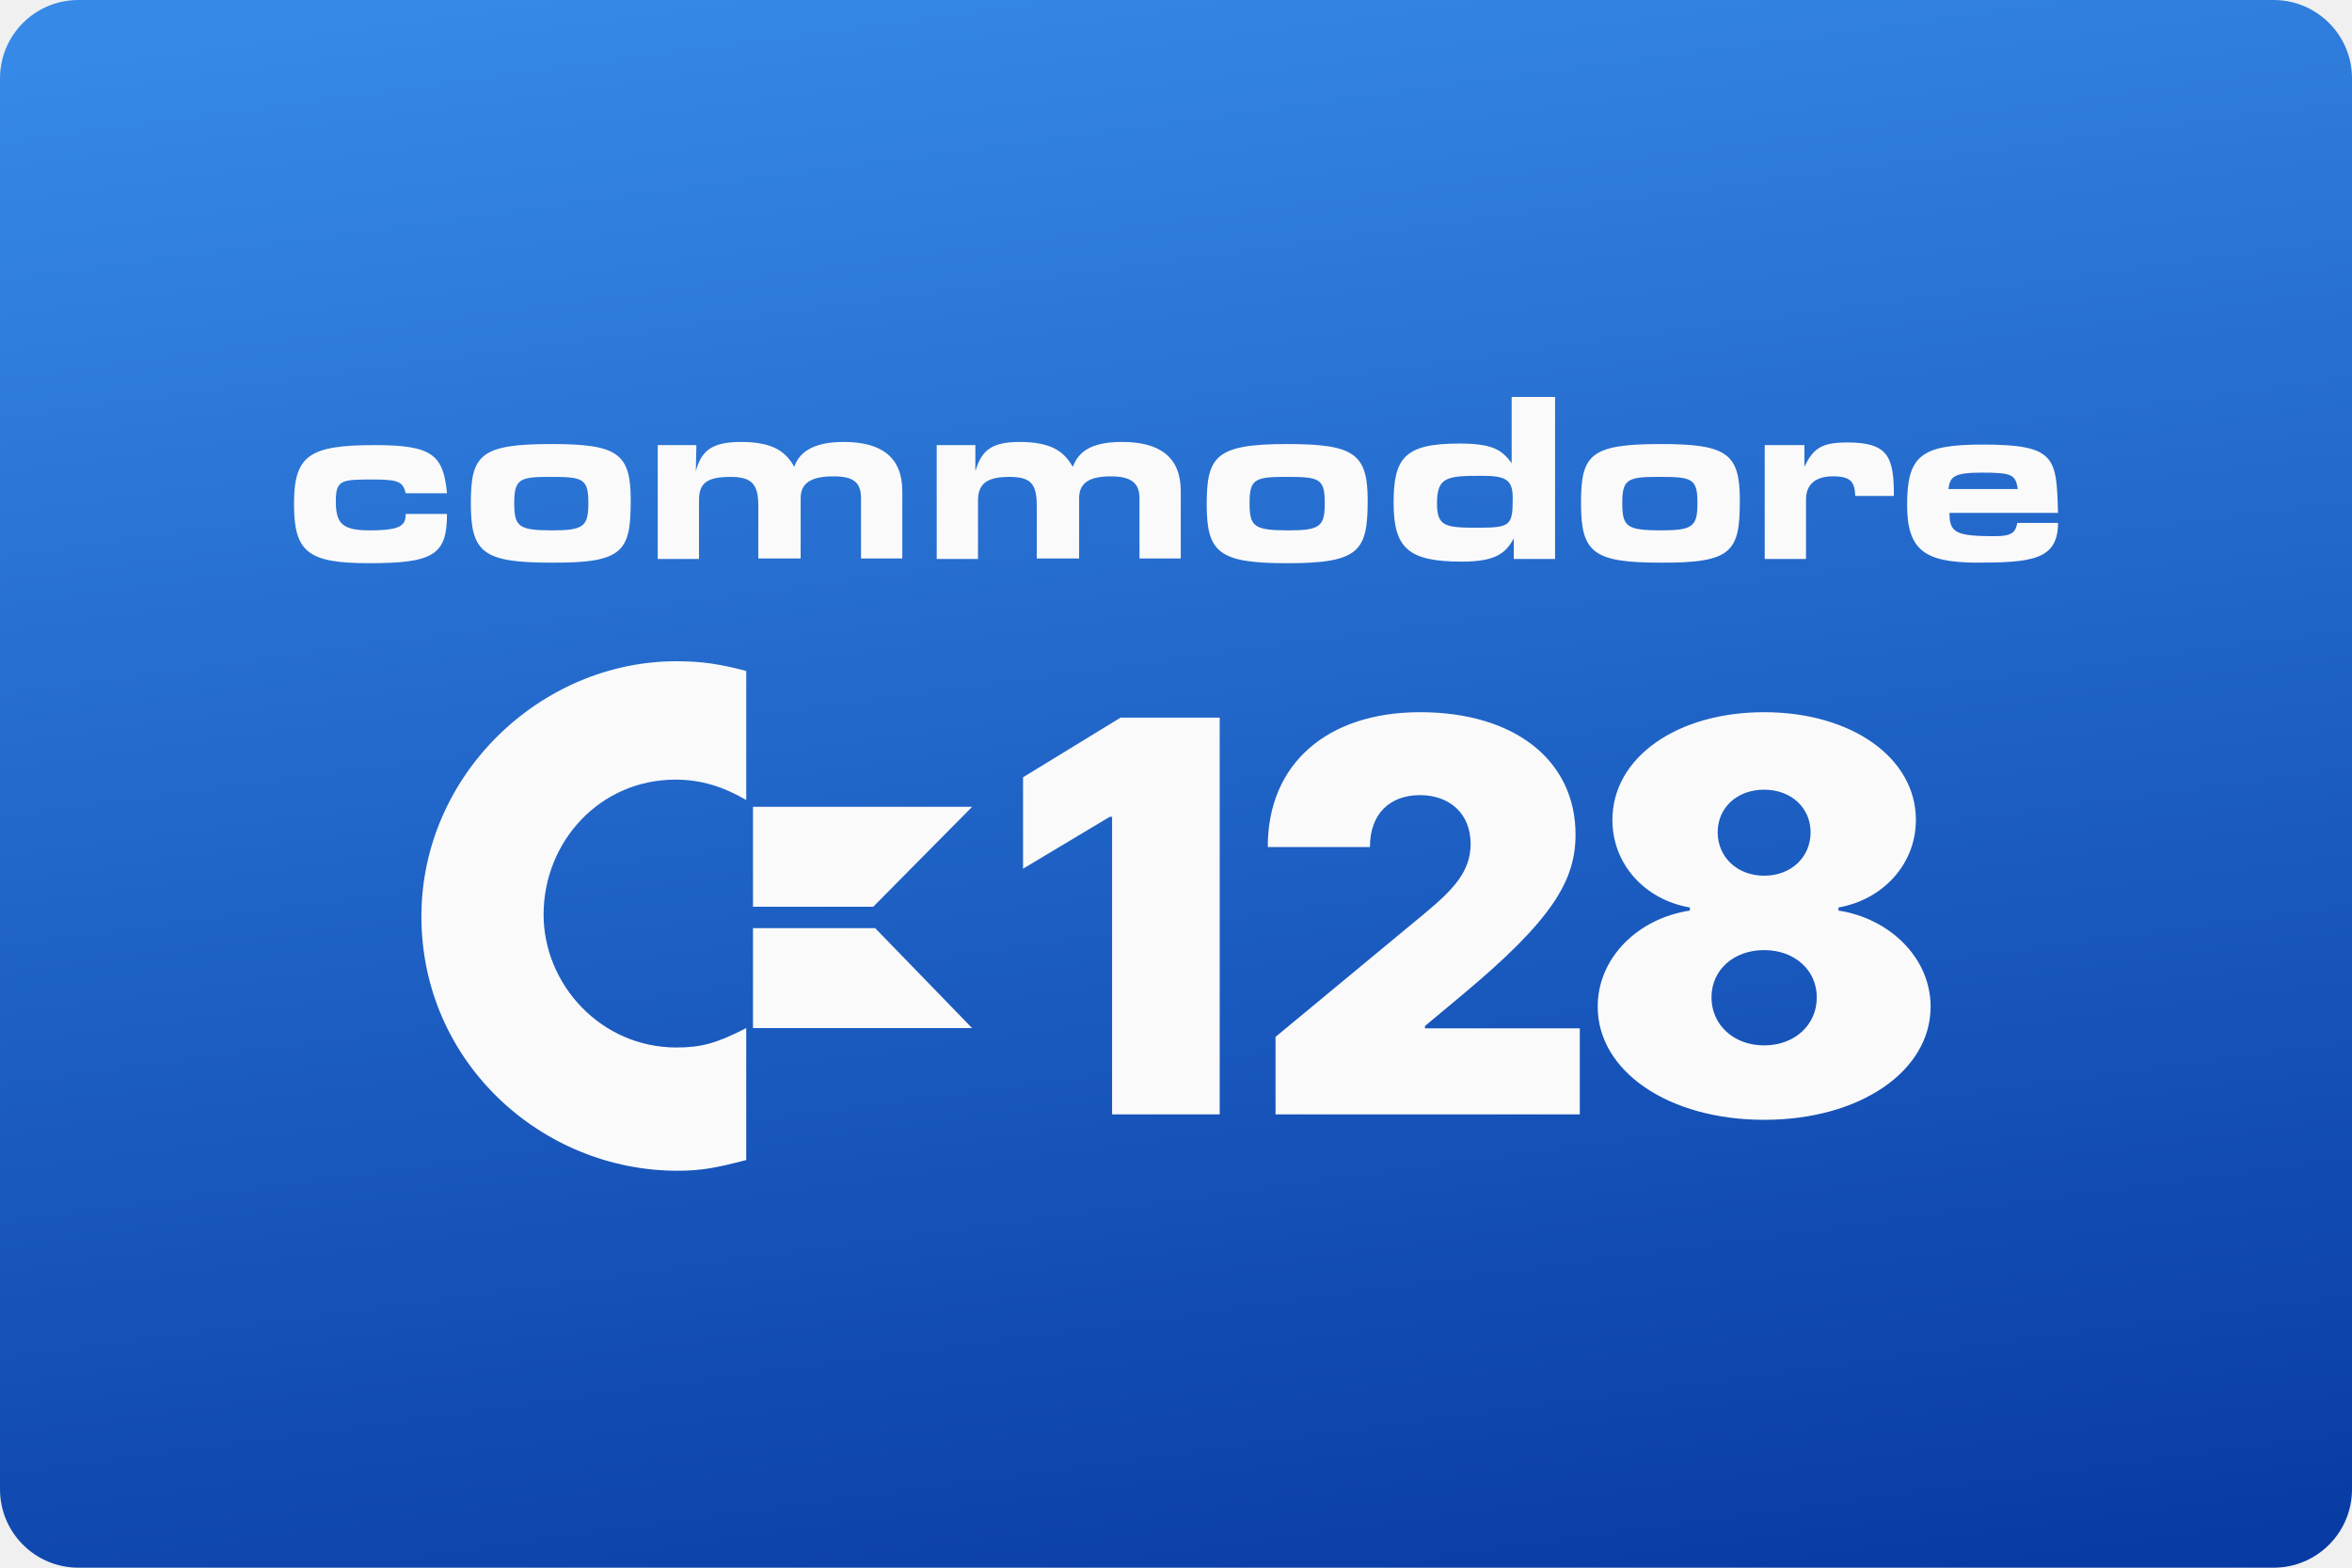
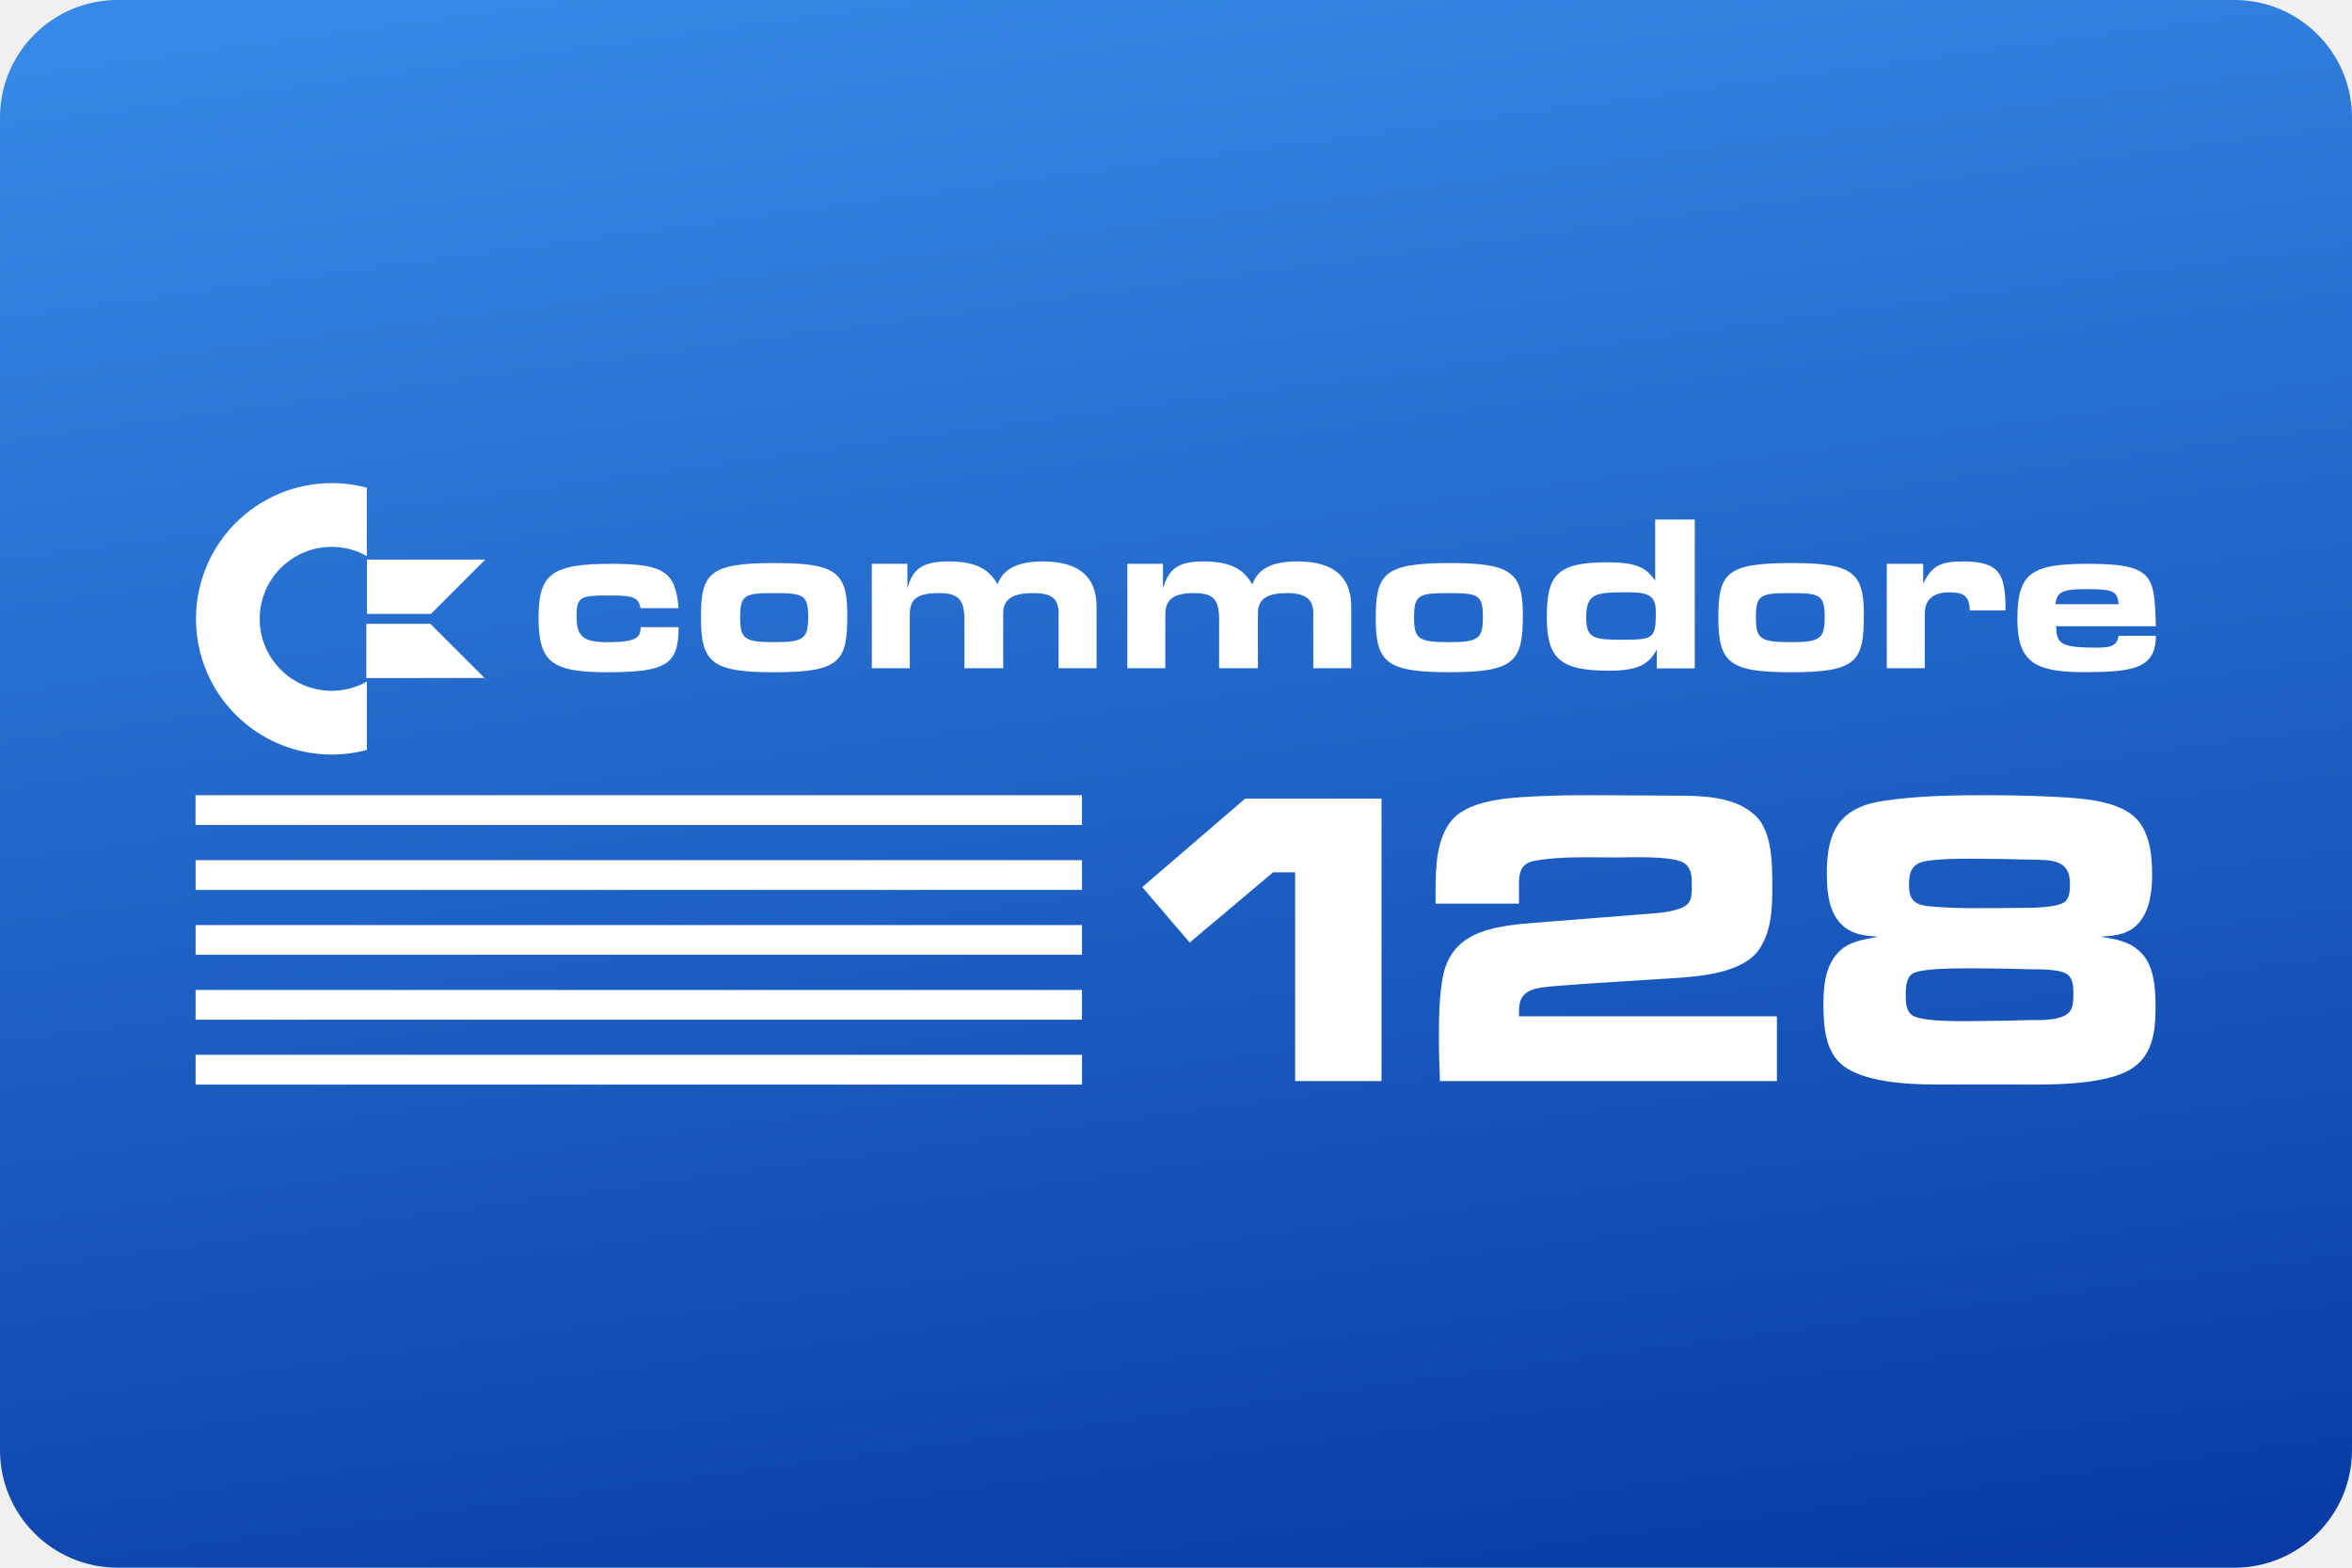
- <svg xmlns="http://www.w3.org/2000/svg" width="480" height="320" version="1.1" viewBox="0 0 127 84.667">
+ <svg xmlns="http://www.w3.org/2000/svg" width="480" height="320" version="1.1" viewBox="0 0 480 320" xml:space="preserve">
  <defs>
-     <linearGradient id="a" x1="26.427" x2="41.373" y2="110.82" gradientUnits="userSpaceOnUse">
+     <linearGradient id="a" x1="26.43" x2="41.37" y2="110.8" gradientTransform="scale(3.78)" gradientUnits="userSpaceOnUse">
      <stop stop-color="#3689e6" offset="0" />
      <stop stop-color="#002e99" offset="1" />
    </linearGradient>
  </defs>
-   <rect width="127" height="84.667" ry="4.233" fill="url(#a)" stroke-linecap="square" stroke-linejoin="round" stroke-width=".529" style="paint-order:stroke fill markers" />
-   <path d="m81.625 21.437v3.575c-0.515-0.686-0.972-1.058-2.83-1.058-2.973 0-3.545 0.8-3.545 3.203 0 2.46 0.8 3.175 3.688 3.175 1.829 0 2.373-0.458 2.801-1.259v1.116h2.23v-8.752zm-41.622 2.431c-1.687 0-2.145 0.572-2.43 1.573l0.029-1.401h-2.087v6.149h2.229v-3.175c0-0.944 0.457-1.258 1.715-1.258 1.172 0 1.487 0.429 1.487 1.573v2.832h2.287v-3.261c0-0.887 0.686-1.173 1.772-1.173 1.029 0 1.487 0.286 1.487 1.173v3.261h2.229v-3.633c0-1.831-1.115-2.66-3.173-2.66-1.772 0-2.429 0.658-2.658 1.345-0.457-0.801-1.115-1.345-2.887-1.345zm15.036 0c-1.629 0-2.058 0.572-2.373 1.573v-1.401h-2.087v6.149h2.23v-3.175c0-0.944 0.572-1.258 1.687-1.258 1.172 0 1.486 0.372 1.486 1.573v2.832h2.287v-3.261c0-0.887 0.658-1.173 1.715-1.173 1.029 0 1.544 0.314 1.544 1.173v3.261h2.23v-3.633c0-1.831-1.115-2.66-3.173-2.66-1.772 0-2.373 0.601-2.659 1.345-0.457-0.801-1.115-1.345-2.887-1.345zm44.709 0.028c-1.344 0-1.829 0.286-2.315 1.316v-1.173h-2.144v6.149h2.23v-3.204c0-0.829 0.514-1.258 1.458-1.258 0.943 0 1.172 0.286 1.2 1.058h2.087c0-2.088-0.286-2.889-2.516-2.889zm-69.979 0.086c-3.859 0-4.346 0.601-4.346 3.203 0 2.66 0.658 3.203 4.346 3.203 3.916 0.028 4.288-0.629 4.288-3.375 0-2.517-0.686-3.032-4.288-3.032zm39.735 0c-3.859 0-4.346 0.658-4.346 3.261 0 2.603 0.658 3.175 4.346 3.175 3.916 0 4.346-0.658 4.346-3.404 0-2.517-0.744-3.032-4.346-3.032zm20.153 0c-3.831 0-4.288 0.601-4.288 3.203 0 2.66 0.658 3.203 4.288 3.203 3.916 0.028 4.288-0.629 4.288-3.375 0-2.517-0.686-3.032-4.288-3.032zm17.409 0.028c-3.345 0-4.088 0.601-4.088 3.261 0 2.46 0.972 3.088 3.688 3.117 3.03 0 4.46-0.143 4.46-2.145h-2.201c-0.086 0.486-0.258 0.715-1.201 0.715-2.144 0-2.458-0.2-2.458-1.258h5.86c-0.086-2.975-0.086-3.69-4.059-3.69zm-86.846 0.029c-3.545 0-4.345 0.572-4.345 3.175 0 2.603 0.743 3.203 4.059 3.203 3.487 0 4.202-0.458 4.202-2.66h-2.23c0 0.601-0.229 0.887-1.944 0.887-1.486 0-1.829-0.372-1.829-1.574 0-1.173 0.314-1.173 2.087-1.173 1.315 0 1.544 0.143 1.687 0.744h2.23c-0.2-2.088-0.801-2.603-3.917-2.603zm86.76 1.487c1.629 0 1.858 0.086 1.972 0.887h-3.745c0.086-0.658 0.286-0.887 1.772-0.887zm-26.985 0.172c1.258 0 1.686 0.171 1.686 1.173 0 1.487-0.085 1.63-1.858 1.63-1.772 0-2.23-0.057-2.23-1.315 0-1.43 0.543-1.488 2.401-1.488zm-50.37 0.057c1.829 0 2.144 0.057 2.144 1.401 0 1.258-0.229 1.488-1.944 1.488-1.829 0-2.058-0.201-2.058-1.488 0-1.258 0.286-1.401 1.858-1.401zm39.764 0c1.829 0 2.143 0.057 2.143 1.401 0 1.258-0.228 1.488-1.944 1.488-1.887 0-2.116-0.201-2.116-1.488 0-1.258 0.286-1.401 1.916-1.401zm20.125 0c1.829 0 2.143 0.057 2.143 1.401 0 1.258-0.228 1.488-1.944 1.488-1.887 0-2.116-0.201-2.116-1.488 0-1.258 0.286-1.401 1.916-1.401zm-52.991 9.957c-7.33 0-13.769 6.133-13.769 13.785 0 7.862 6.492 13.732 13.822 13.732 1.309 0 2.095-0.158 3.718-0.577v-7.128c-1.623 0.839-2.462 1.048-3.77 1.048-4.084 0-7.172-3.407-7.172-7.181 0-3.931 3.036-7.285 7.12-7.285 1.361 0 2.566 0.367 3.822 1.101v-6.971c-1.414-0.367-2.357-0.523-3.77-0.523zm40.148 2.752v5.16e-4c-4.985 0-8.226 2.772-8.215 7.282h5.518c-0.01-1.8 1.087-2.804 2.697-2.804 1.599 0 2.738 0.994 2.738 2.636 0 1.517-0.972 2.501-2.55 3.809l-7.985 6.612v4.185h16.43v-4.646h-8.361v-0.126l2.007-1.674c4.881-4.07 6.124-6.183 6.124-8.663 0-3.997-3.271-6.612-8.403-6.612zm18.587 5.16e-4c-4.724 0-8.194 2.458-8.194 5.817 0 2.385 1.746 4.31 4.181 4.729v0.168c-2.791 0.418-4.975 2.542-4.975 5.189 0 3.474 3.805 6.111 8.989 6.111 5.184 0 8.988-2.637 8.988-6.111 0-2.647-2.226-4.771-4.975-5.189v-0.168c2.393-0.419 4.18-2.333 4.18-4.729 0-3.348-3.469-5.817-8.193-5.817zm-34.75 0.292-5.267 3.223v4.938l4.682-2.804h0.126v16.071h5.811v-21.428zm34.75 3.892c1.453 0 2.508 0.973 2.508 2.302 0 1.35-1.056 2.344-2.508 2.344-1.453 0-2.509-1.004-2.509-2.344 0-1.339 1.056-2.302 2.509-2.302zm-54.599 0.926v5.398h6.492l5.34-5.398zm0 6.551v5.399h11.832l-5.236-5.399zm54.599 1.187c1.641 0 2.842 1.078 2.842 2.553 0 1.496-1.201 2.594-2.842 2.594-1.641 0-2.843-1.109-2.843-2.594 0-1.486 1.202-2.553 2.843-2.553z" fill="#fafafa" stroke-width=".344" />
-   <style type="text/css">.st0{fill:#FC0C18;}
- 	.st1{fill:#FC0C18;}</style>
+   <rect width="480" height="320" ry="24" fill="url(#a)" />
+   <path d="m67.69 98.62c-15.29 0-27.69 12.4-27.69 27.7 0 15.3 12.4 27.7 27.7 27.7 2.479 0 4.874-0.333 7.166-0.938v-13.95h-0.01c-2.125 1.187-4.562 1.875-7.166 1.875-8.094 0-14.69-6.584-14.69-14.69 0-8.104 6.584-14.69 14.69-14.69 2.604 0 5.041 0.677 7.166 1.875v-13.95c-2.281-0.615-4.687-0.938-7.166-0.938zm270.1 7.428v12.44c-1.771-2.427-3.386-3.709-9.844-3.709-10.33 0-12.27 2.751-12.27 11.15 0 8.562 2.75 10.98 12.76 10.98 6.302 0 8.24-1.614 9.688-4.354v3.875h7.75v-30.38h-8.084zm-262.9 8.178v11.08h7.957 3.656 1.449l11.08-11.08h-12.53-3.656-7.957zm118.7 0.375c-5.812 0-7.428 1.936-8.396 5.488l-0.01-5h-7.262v21.31h7.75v-10.98c0-3.229 1.616-4.354 5.98-4.354 4.042 0 5.166 1.447 5.166 5.488v9.844h7.916v-11.3c0-3.073 2.416-4.029 6.135-4.029 3.552 0 5.168 0.967 5.168 4.029v11.3h7.75v-12.59c0-6.292-3.876-9.207-10.98-9.207-6.135 0-8.395 2.26-9.207 4.688-1.615-2.75-3.875-4.688-10.01-4.688zm51.98 0c-5.646 0-7.104 1.936-8.229 5.488v-5h-7.271v21.31h7.75v-10.98c0-3.229 1.938-4.354 5.812-4.354 4.042 0 5.168 1.29 5.168 5.488v9.844h7.916v-11.3c0-3.073 2.26-4.029 5.979-4.029 3.552 0 5.322 1.123 5.322 4.029v11.3h7.75v-12.59c0-6.292-3.875-9.207-10.98-9.207-6.135 0-8.24 2.094-9.209 4.688-1.615-2.75-3.875-4.688-10.01-4.688zm155 0c-4.687 0-6.303 0.968-8.074 4.52l-0.01-4.031h-7.428v21.31h7.75v-11.13c0-2.906 1.783-4.365 5.012-4.365 3.229 0 4.041 0.97 4.197 3.709h7.27c0-7.26-0.967-10.01-8.717-10.01zm-242.5 0.332c-13.41 0-15.02 2.095-15.02 11.15 0 9.208 2.259 11.14 15.02 11.14 13.56-0.01 14.85-2.27 14.85-11.8 0-8.719-2.427-10.49-14.85-10.49zm137.7 0c-13.41 0-15.01 2.261-15.01 11.3s2.26 10.98 15.01 10.98c13.56 0 15.02-2.26 15.02-11.79 0-8.719-2.582-10.49-15.02-10.49zm69.76 0c-13.24 0-14.85 2.095-14.85 11.15 0 9.208 2.26 11.14 14.85 11.14 13.56-0.01 14.85-2.27 14.85-11.8 0-8.719-2.427-10.49-14.85-10.49zm-240.6 0.156c-12.27 0-15.02 1.937-15.02 10.98 0 9.041 2.582 11.15 14.05 11.15 12.11 0 14.53-1.615 14.53-9.209h-7.75c0 2.104-0.802 3.074-6.781 3.074-5.167 0-6.301-1.292-6.301-5.49 0-4.042 1.124-4.041 7.27-4.041 4.521 0 5.323 0.488 5.812 2.582h7.75c-0.646-7.271-2.75-9.041-13.56-9.041zm301 0c-11.62 0-14.22 2.095-14.22 11.3 0 8.562 3.397 10.66 12.76 10.82 10.5 0 15.5-0.49 15.5-7.428h-7.594c-0.312 1.615-0.958 2.418-4.188 2.418-7.427 0-8.551-0.647-8.551-4.365h20.34c-0.323-10.33-0.324-12.75-14.05-12.75zm-0.322 5.168c5.656 0 6.458 0.322 6.781 3.072h-12.92c0.323-2.26 0.968-3.072 6.135-3.072zm-93.5 0.644c4.354 0 5.812 0.646 5.812 4.031 0 5.167-0.324 5.656-6.459 5.656-6.135 0-7.748-0.167-7.748-4.521 0-5 1.936-5.166 8.395-5.166zm-174.6 0.168c6.302 0 7.428 0.154 7.428 4.842 0 4.364-0.813 5.168-6.781 5.168-6.302 0-7.104-0.647-7.104-5.168 0-4.364 0.968-4.842 6.457-4.842zm137.7 0c6.302 0 7.426 0.154 7.426 4.842 0 4.364-0.813 5.168-6.781 5.168-6.469 0-7.27-0.647-7.27-5.168 0-4.364 0.969-4.842 6.625-4.842zm69.75 0c6.302 0 7.426 0.154 7.426 4.842 0 4.364-0.802 5.168-6.781 5.168-6.448 0-7.26-0.647-7.26-5.168 0-4.364 0.97-4.842 6.615-4.842zm-290.2 6.26v11.08h11.61v-0.01h12.53l-11.08-11.07h-1.449-11.61zm-34.85 34.99v6.084h180.9v-6.084h-180.9zm285.9 0c-3.708 0-7.426 6.5e-4 -11.14 0.178-5.271 0.26-14.08 0.436-18.06 4.582-3.552 3.719-3.635 10.29-3.635 15.04v2.334h17.03v-1.906c0-3.458-0.436-6.312 3.543-6.916 5.271-0.865 10.98-0.606 16.25-0.606 2.5 0 11.84-0.437 14 1.209 1.469 1.042 1.469 2.854 1.469 4.5 0 2.417 5.8e-4 3.885-2.51 4.75-2.677 0.948-5.698 0.949-8.469 1.209l-21.78 1.729c-8.302 0.698-16.6 1.907-18.15 11.5-0.771 4.583-0.688 9.249-0.688 13.92 0 2.25 0.176 4.584 0.176 6.834h68.79v-13.23h-52.64c0-2.51-0.001-4.406 2.77-5.447 1.385-0.521 5.106-0.782 6.574-0.865 3.281-0.26 6.572-0.51 9.854-0.688 4.156-0.26 8.218-0.521 12.36-0.781 5.364-0.344 14.44-1.031 17.63-6.135 2.427-3.802 2.512-8.384 2.512-12.71 0-4.239-0.001-10.81-3.199-14.09-4.146-4.24-11.24-4.322-16.77-4.322l-14.26-0.084h-1.646zm80.21 0c-7.26 0-14.78 0.084-21.96 1.209-8.729 1.385-11.24 6.312-11.24 14.7 0 5.187 0.781 10.9 6.572 12.45 1.302 0.344 2.687 0.438 3.979 0.521-2.854 0.521-6.05 0.957-8.123 3.113-2.771 2.854-3.115 6.917-3.115 10.72 0 4.489 0.344 10.02 4.406 12.79 6.052 4.062 17.73 3.543 24.81 3.543h7.863c6.833 0 20.57 0.603 26.28-3.543 3.802-2.677 4.406-7.438 4.416-11.75 0-3.896-0.094-8.906-3.115-11.76-2.333-2.25-5.011-2.592-8.125-3.113 3.021-0.177 5.792-0.439 7.865-2.855 2.24-2.594 2.678-6.479 2.678-9.854 0-4.406-0.605-9.854-4.584-12.53-4.323-2.937-11.58-3.115-16.69-3.375-3.979-0.177-7.947-0.26-11.93-0.26zm-151.9 0.697-21 18.06 9.678 11.32 17.03-14.34h4.488v42.62h17.63v-57.66h-27.83zm147.3 12.27c0.902-3.3e-4 1.798 0.006 2.684 0.006 3.448 0 6.823 0.092 10.28 0.176 3.979 0.083 8.042-0.176 8.053 4.834 0 1.125-6.8e-4 2.77-0.865 3.635-1.385 1.385-7.176 1.387-9.166 1.387-6.135 0-12.71 0.26-18.84-0.344-2.937-0.344-3.979-1.385-3.979-4.406 0-2.854 0.781-4.417 3.719-4.844 2.656-0.391 5.411-0.442 8.117-0.443zm-361.5 0.287v6.082h180.9v-6.082h-180.9zm0 13.25v6.072h180.9v-6.072h-180.9zm361.9 8.834c1.379 0.003 2.546 0.02 3.26 0.02 3.114 0 6.219 0.092 9.334 0.176 1.646 0 6.406-0.083 7.697 1.209 0.948 0.865 1.031 2.417 1.031 3.625 0 1.031 0.001 2.333-0.426 3.281-1.125 2.51-6.313 2.25-8.469 2.25-3.021 0.094-6.053 0.178-9.074 0.178-2.5 0-13.13 0.436-15.12-1.293-1.042-0.948-1.125-2.427-1.125-3.719 0-1.469-6.2e-4 -3.634 1.291-4.582 1.422-1.039 7.466-1.153 11.6-1.145zm-361.9 4.414v6.074h180.9v-6.074h-180.9zm0 13.24v6.084h180.9v-6.084h-180.9z" fill="#fff" />
</svg>
